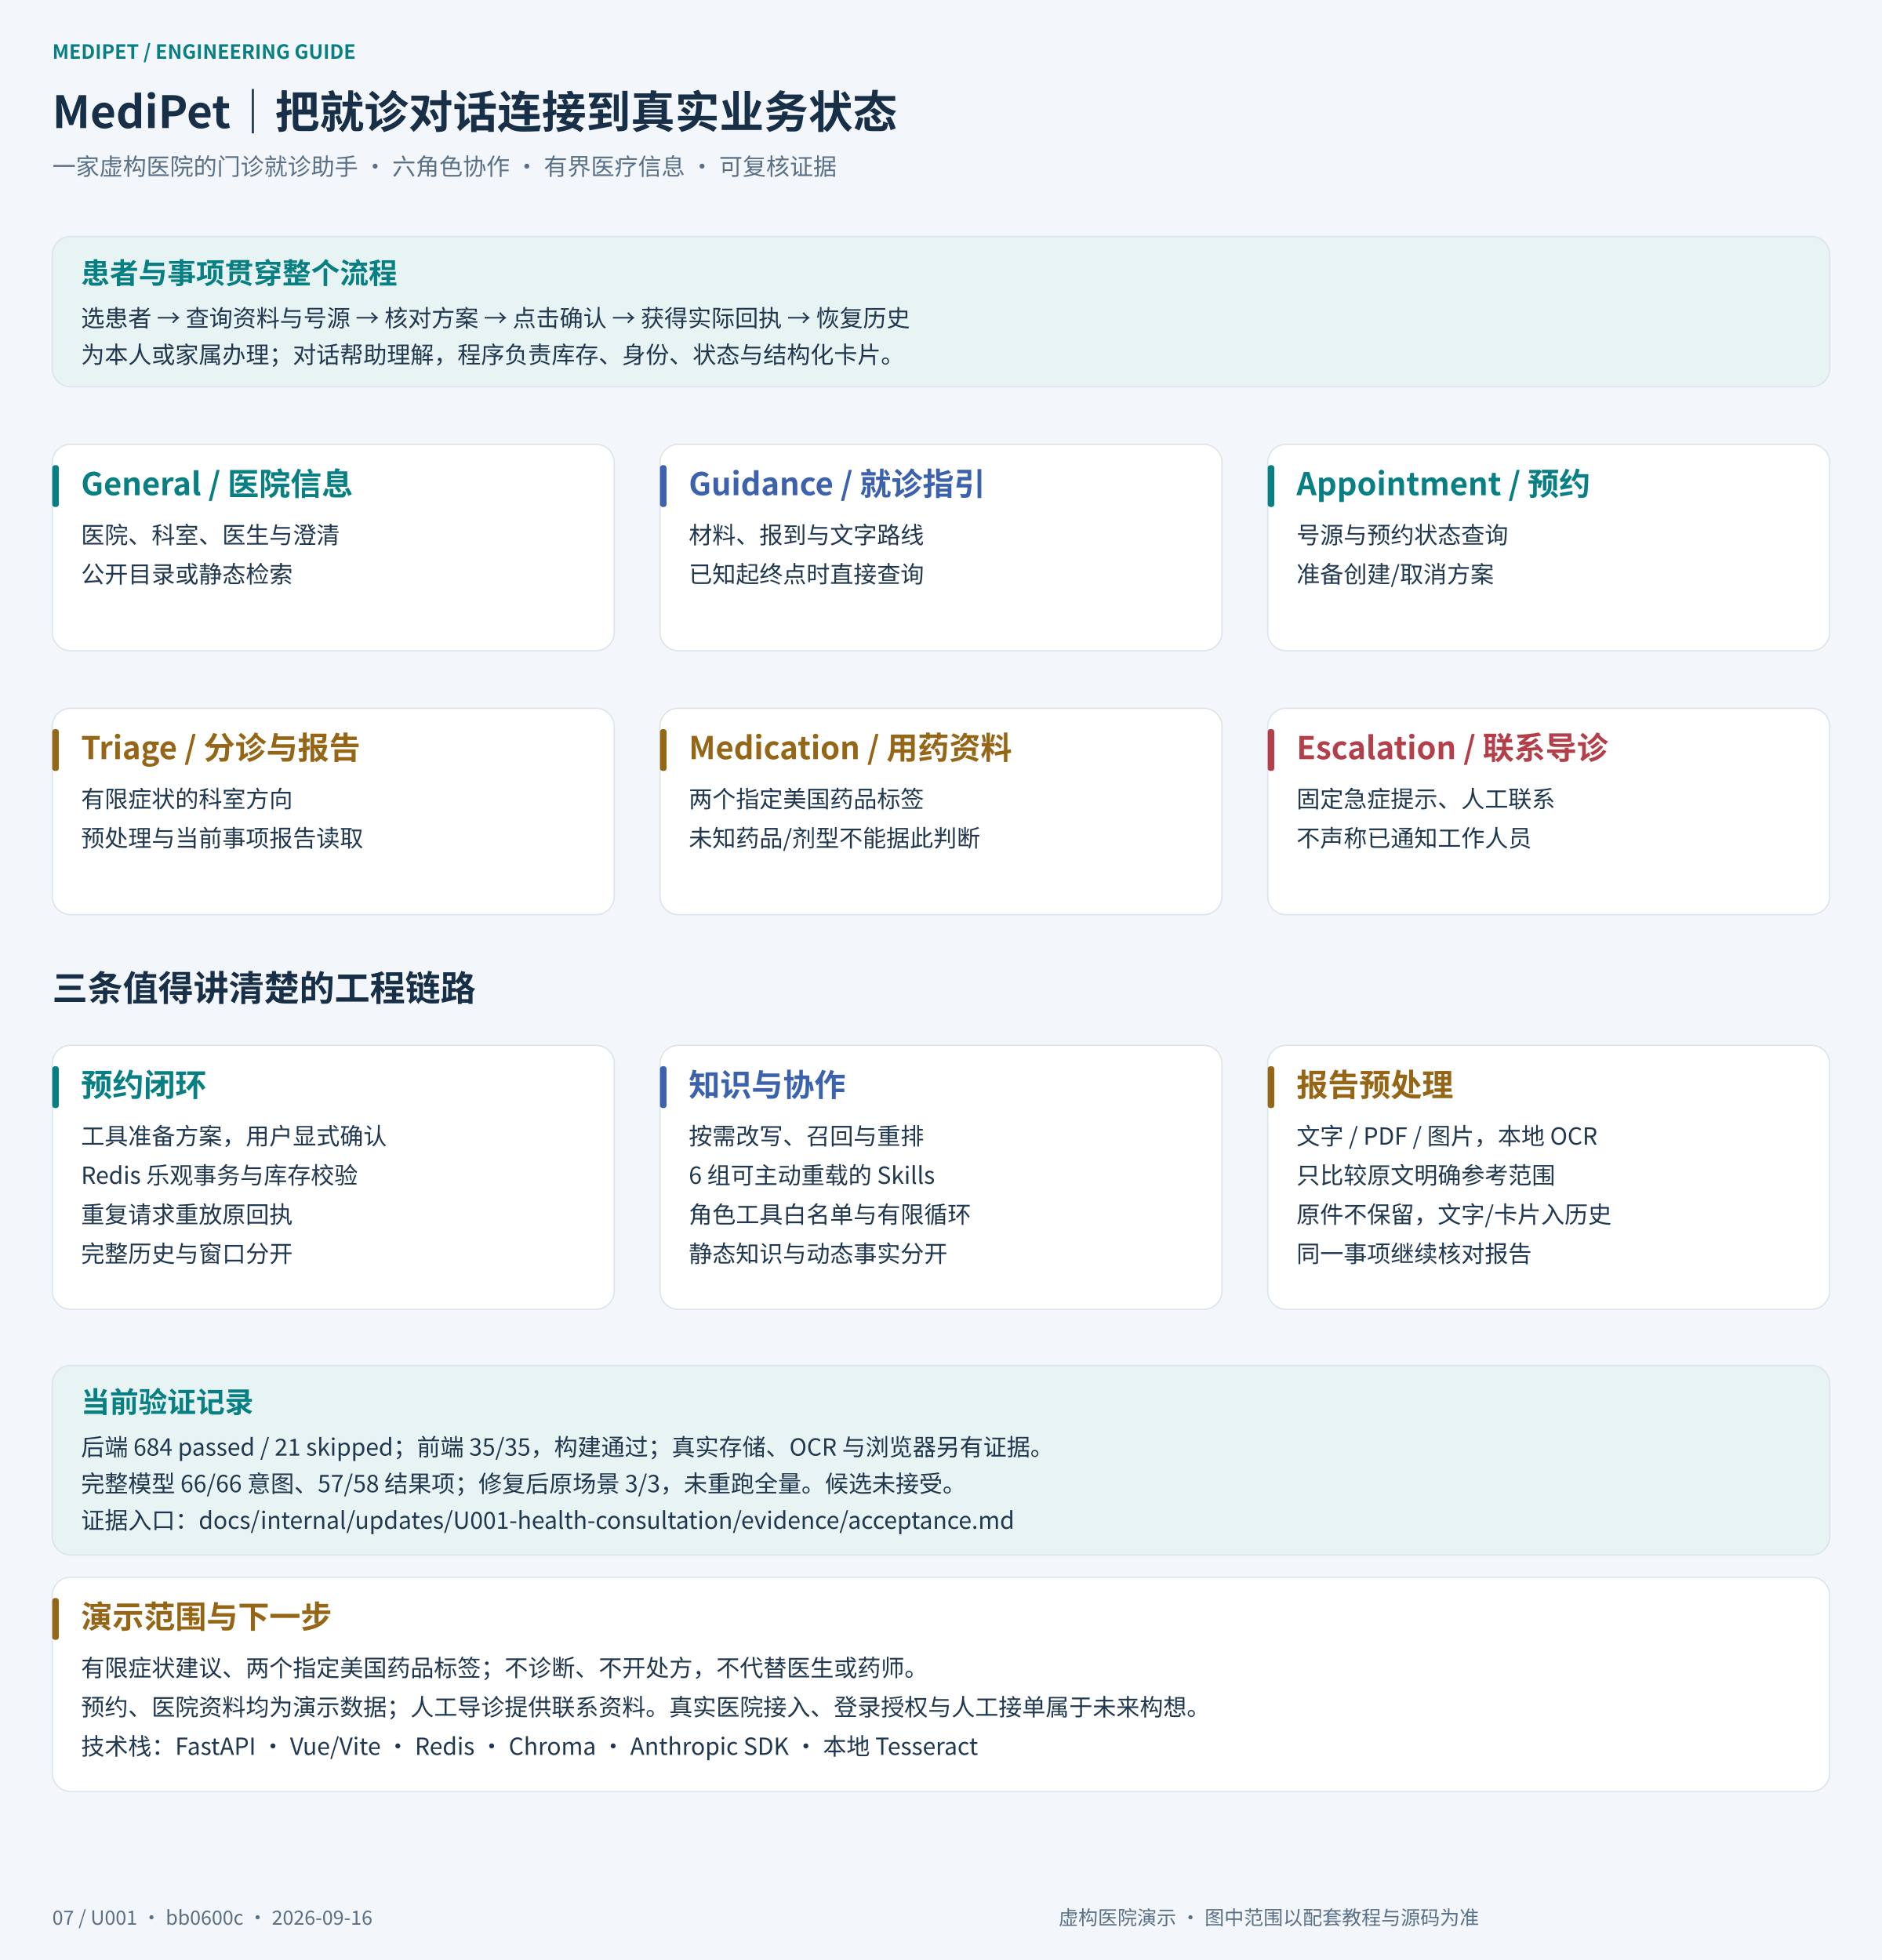
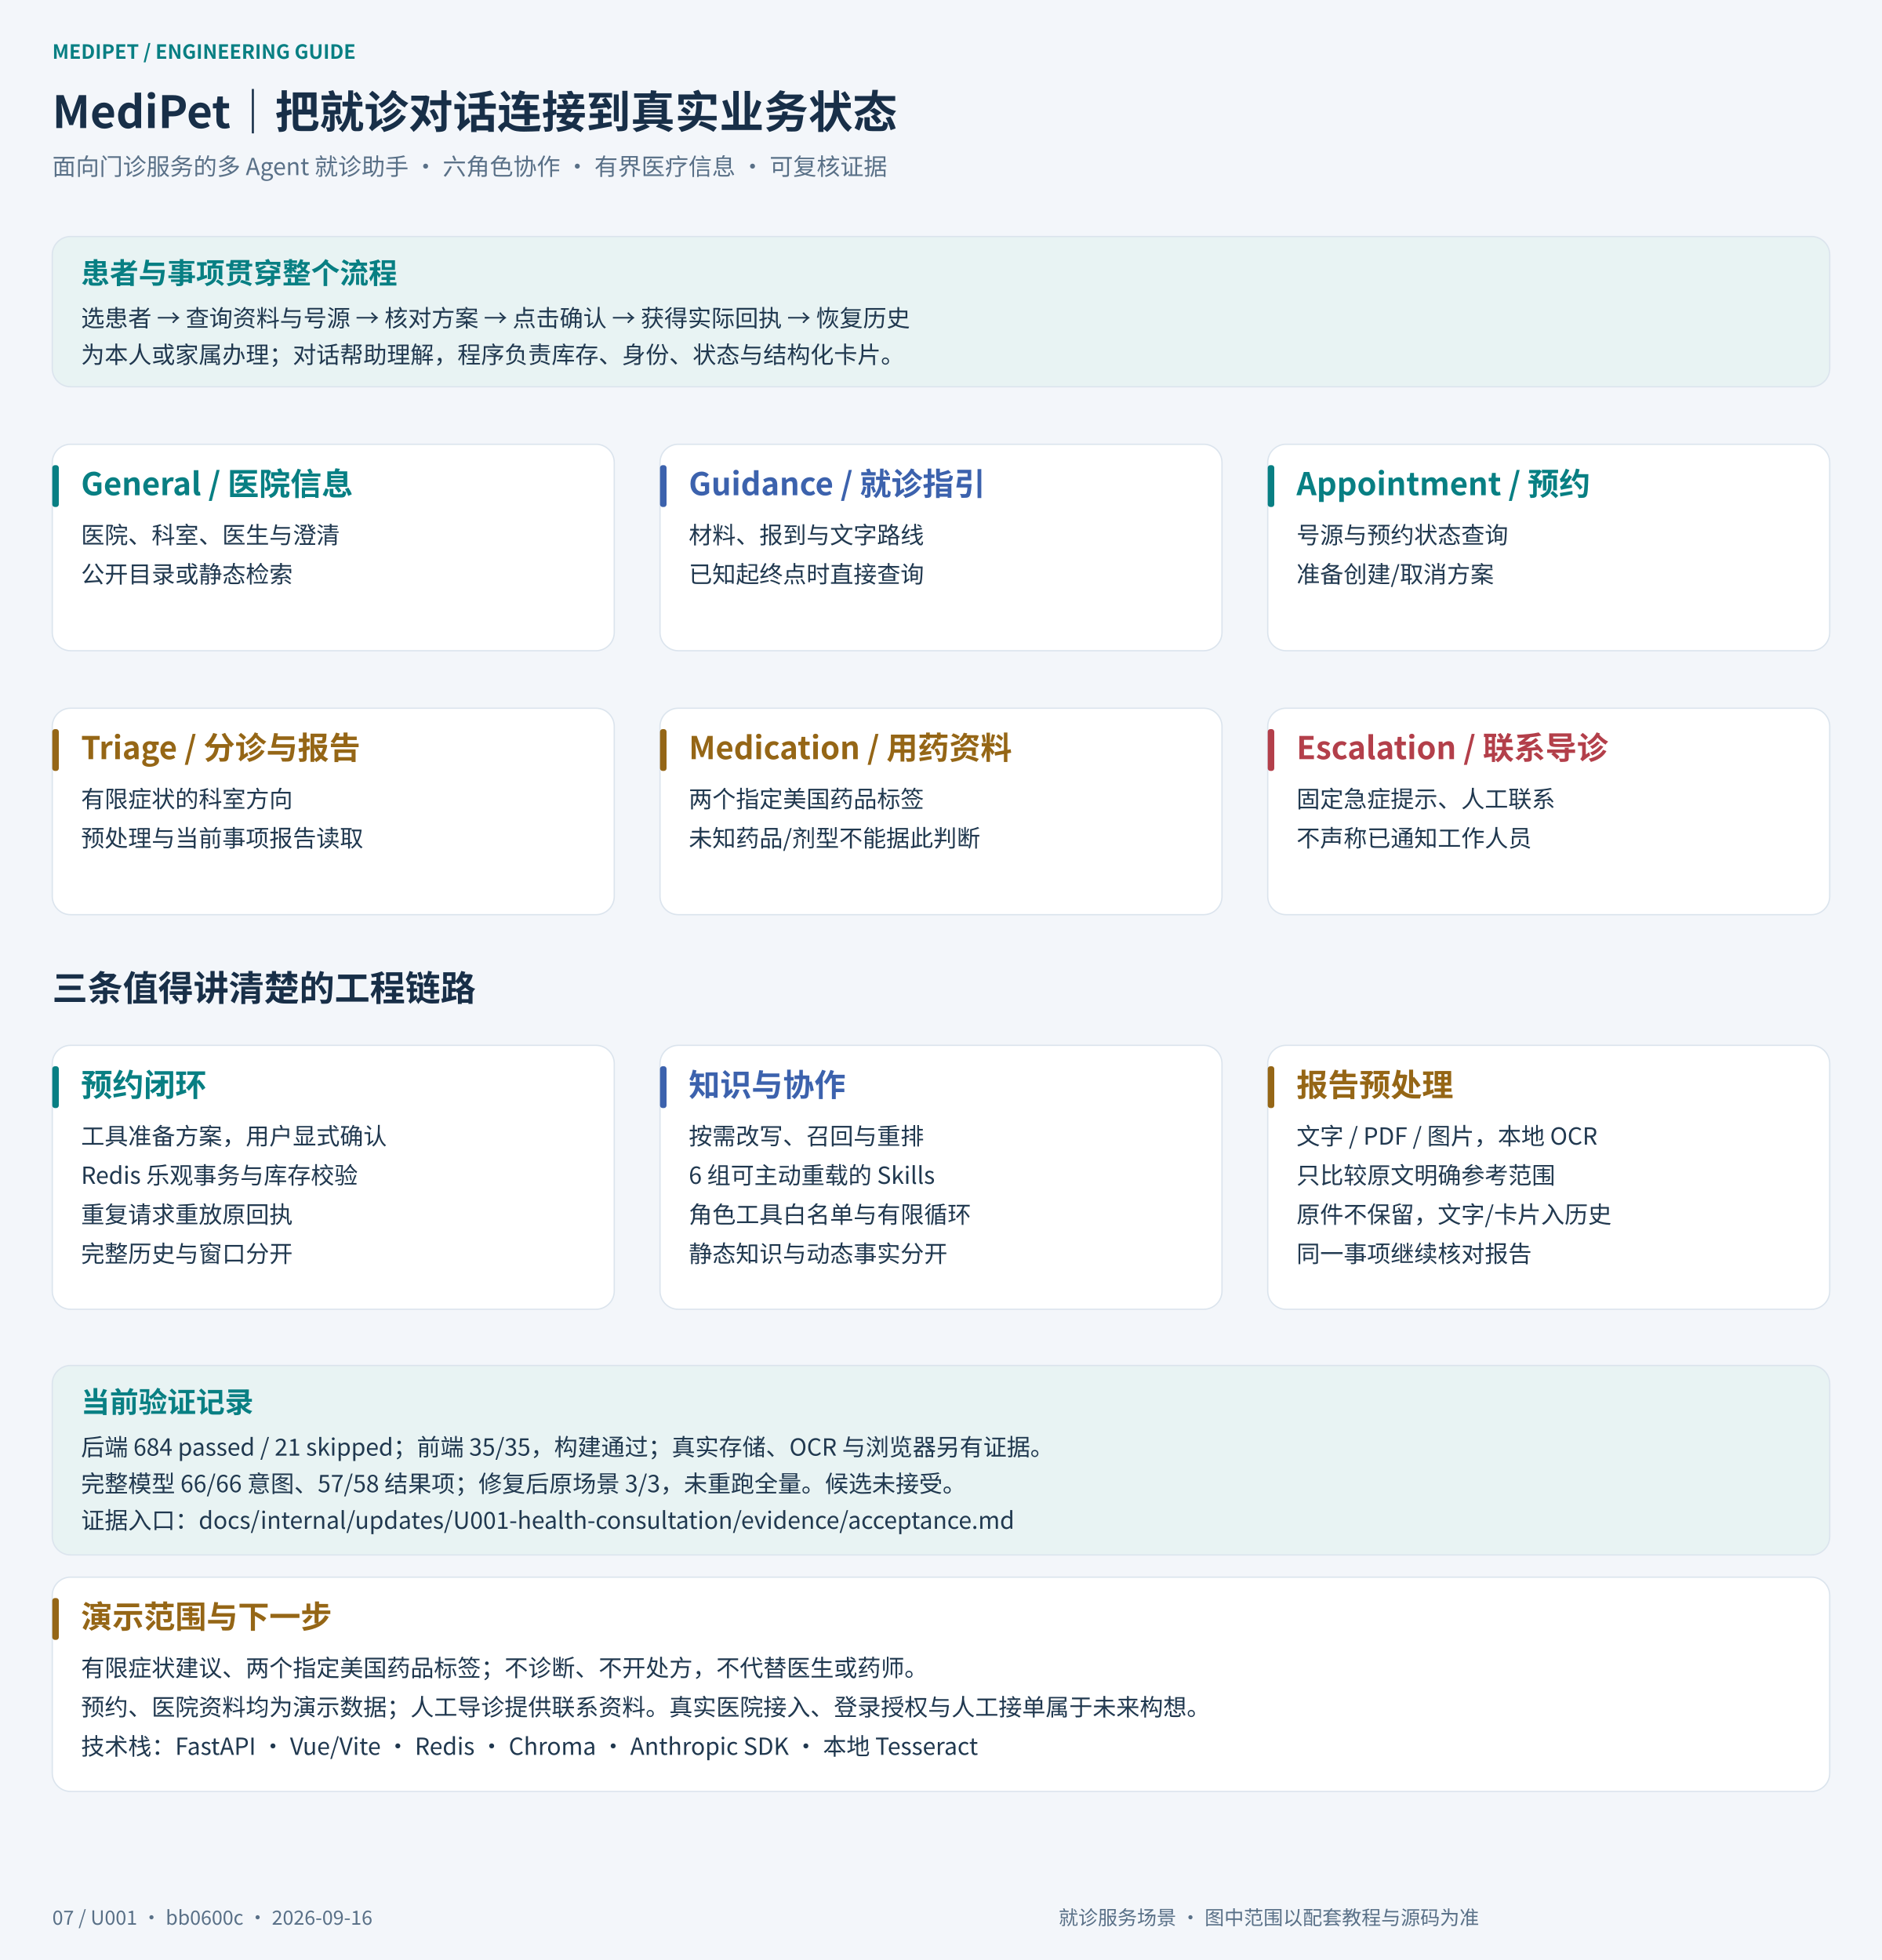
<svg xmlns="http://www.w3.org/2000/svg" width="1440" height="1500" viewBox="0 0 1440 1500" role="img" aria-labelledby="title desc">
  <defs>
    <marker id="arrow" markerWidth="8" markerHeight="8" refX="7" refY="4" orient="auto">
      <path d="M0 0L8 4L0 8Z" fill="#6c8499" />
    </marker>
  </defs>
  <rect width="1440" height="1500" fill="#f3f6fa" />
  <g font-family="Microsoft YaHei, Noto Sans CJK SC, Segoe UI, sans-serif">
    <text id="text-1" x="40" y="45" font-size="15" font-weight="700" fill="#087f83" data-max-width="1200">MEDIPET  /  ENGINEERING GUIDE</text>
    <text id="text-2" x="40" y="98" font-size="34" font-weight="700" fill="#182f48" data-max-width="1300">MediPet｜把就诊对话连接到真实业务状态</text>
-     <text id="text-3" x="40" y="134" font-size="18" font-weight="400" fill="#597087" data-max-width="1360">一家虚构医院的门诊就诊助手 · 六角色协作 · 有界医疗信息 · 可复核证据</text>
+     <text id="text-3" x="40" y="134" font-size="18" font-weight="400" fill="#597087" data-max-width="1360">面向门诊服务的多 Agent 就诊助手 · 六角色协作 · 有界医疗信息 · 可复核证据</text>
    <text id="text-4" x="40" y="1473" font-size="15" font-weight="400" fill="#597087" data-max-width="670">07  /  U001 · bb0600c · 2026-09-16</text>
-     <text id="text-5" x="810" y="1473" font-size="15" font-weight="400" fill="#597087" data-max-width="600">虚构医院演示  ·  图中范围以配套教程与源码为准</text>
+     <text id="text-5" x="810" y="1473" font-size="15" font-weight="400" fill="#597087" data-max-width="600">就诊服务场景  ·  图中范围以配套教程与源码为准</text>
    <rect x="40" y="181" width="1360" height="115" rx="14" fill="#e8f3f3" stroke="#dbe4ed" />
    <text id="text-6" x="62" y="217" font-size="22" font-weight="700" fill="#087f83" data-max-width="1316">患者与事项贯穿整个流程</text>
    <text id="text-7" x="62" y="250" font-size="18" font-weight="400" fill="#20384f" data-max-width="1316">选患者 → 查询资料与号源 → 核对方案 → 点击确认 → 获得实际回执 → 恢复历史</text>
    <text id="text-8" x="62" y="278" font-size="18" font-weight="400" fill="#20384f" data-max-width="1316">为本人或家属办理；对话帮助理解，程序负责库存、身份、状态与结构化卡片。</text>
    <rect x="40" y="340" width="430" height="158" rx="14" fill="white" stroke="#dbe4ed" />
    <rect x="40" y="356" width="5" height="32" rx="2" fill="#087f83" />
    <text id="text-9" x="62" y="379" font-size="24" font-weight="700" fill="#087f83" data-max-width="386">General / 医院信息</text>
    <text id="text-10" x="62" y="416" font-size="18" font-weight="400" fill="#20384f" data-max-width="386">医院、科室、医生与澄清</text>
    <text id="text-11" x="62" y="446" font-size="18" font-weight="400" fill="#20384f" data-max-width="386">公开目录或静态检索</text>
    <rect x="505" y="340" width="430" height="158" rx="14" fill="white" stroke="#dbe4ed" />
    <rect x="505" y="356" width="5" height="32" rx="2" fill="#3c62ad" />
    <text id="text-12" x="527" y="379" font-size="24" font-weight="700" fill="#3c62ad" data-max-width="386">Guidance / 就诊指引</text>
    <text id="text-13" x="527" y="416" font-size="18" font-weight="400" fill="#20384f" data-max-width="386">材料、报到与文字路线</text>
    <text id="text-14" x="527" y="446" font-size="18" font-weight="400" fill="#20384f" data-max-width="386">已知起终点时直接查询</text>
    <rect x="970" y="340" width="430" height="158" rx="14" fill="white" stroke="#dbe4ed" />
    <rect x="970" y="356" width="5" height="32" rx="2" fill="#087f83" />
    <text id="text-15" x="992" y="379" font-size="24" font-weight="700" fill="#087f83" data-max-width="386">Appointment / 预约</text>
    <text id="text-16" x="992" y="416" font-size="18" font-weight="400" fill="#20384f" data-max-width="386">号源与预约状态查询</text>
    <text id="text-17" x="992" y="446" font-size="18" font-weight="400" fill="#20384f" data-max-width="386">准备创建/取消方案</text>
    <rect x="40" y="542" width="430" height="158" rx="14" fill="white" stroke="#dbe4ed" />
    <rect x="40" y="558" width="5" height="32" rx="2" fill="#956616" />
    <text id="text-18" x="62" y="581" font-size="24" font-weight="700" fill="#956616" data-max-width="386">Triage / 分诊与报告</text>
    <text id="text-19" x="62" y="618" font-size="18" font-weight="400" fill="#20384f" data-max-width="386">有限症状的科室方向</text>
    <text id="text-20" x="62" y="648" font-size="18" font-weight="400" fill="#20384f" data-max-width="386">预处理与当前事项报告读取</text>
    <rect x="505" y="542" width="430" height="158" rx="14" fill="white" stroke="#dbe4ed" />
    <rect x="505" y="558" width="5" height="32" rx="2" fill="#956616" />
    <text id="text-21" x="527" y="581" font-size="24" font-weight="700" fill="#956616" data-max-width="386">Medication / 用药资料</text>
    <text id="text-22" x="527" y="618" font-size="18" font-weight="400" fill="#20384f" data-max-width="386">两个指定美国药品标签</text>
    <text id="text-23" x="527" y="648" font-size="18" font-weight="400" fill="#20384f" data-max-width="386">未知药品/剂型不能据此判断</text>
    <rect x="970" y="542" width="430" height="158" rx="14" fill="white" stroke="#dbe4ed" />
    <rect x="970" y="558" width="5" height="32" rx="2" fill="#b33f4a" />
    <text id="text-24" x="992" y="581" font-size="24" font-weight="700" fill="#b33f4a" data-max-width="386">Escalation / 联系导诊</text>
    <text id="text-25" x="992" y="618" font-size="18" font-weight="400" fill="#20384f" data-max-width="386">固定急症提示、人工联系</text>
    <text id="text-26" x="992" y="648" font-size="18" font-weight="400" fill="#20384f" data-max-width="386">不声称已通知工作人员</text>
    <text id="text-27" x="40" y="766" font-size="27" font-weight="700" fill="#182f48" data-max-width="1360">三条值得讲清楚的工程链路</text>
    <rect x="40" y="800" width="430" height="202" rx="14" fill="white" stroke="#dbe4ed" />
    <rect x="40" y="816" width="5" height="32" rx="2" fill="#087f83" />
    <text id="text-28" x="62" y="839" font-size="24" font-weight="700" fill="#087f83" data-max-width="386">预约闭环</text>
    <text id="text-29" x="62" y="876" font-size="18" font-weight="400" fill="#20384f" data-max-width="386">工具准备方案，用户显式确认</text>
    <text id="text-30" x="62" y="906" font-size="18" font-weight="400" fill="#20384f" data-max-width="386">Redis 乐观事务与库存校验</text>
    <text id="text-31" x="62" y="936" font-size="18" font-weight="400" fill="#20384f" data-max-width="386">重复请求重放原回执</text>
    <text id="text-32" x="62" y="966" font-size="18" font-weight="400" fill="#20384f" data-max-width="386">完整历史与窗口分开</text>
    <rect x="505" y="800" width="430" height="202" rx="14" fill="white" stroke="#dbe4ed" />
    <rect x="505" y="816" width="5" height="32" rx="2" fill="#3c62ad" />
    <text id="text-33" x="527" y="839" font-size="24" font-weight="700" fill="#3c62ad" data-max-width="386">知识与协作</text>
    <text id="text-34" x="527" y="876" font-size="18" font-weight="400" fill="#20384f" data-max-width="386">按需改写、召回与重排</text>
    <text id="text-35" x="527" y="906" font-size="18" font-weight="400" fill="#20384f" data-max-width="386">6 组可主动重载的 Skills</text>
    <text id="text-36" x="527" y="936" font-size="18" font-weight="400" fill="#20384f" data-max-width="386">角色工具白名单与有限循环</text>
    <text id="text-37" x="527" y="966" font-size="18" font-weight="400" fill="#20384f" data-max-width="386">静态知识与动态事实分开</text>
    <rect x="970" y="800" width="430" height="202" rx="14" fill="white" stroke="#dbe4ed" />
    <rect x="970" y="816" width="5" height="32" rx="2" fill="#956616" />
    <text id="text-38" x="992" y="839" font-size="24" font-weight="700" fill="#956616" data-max-width="386">报告预处理</text>
    <text id="text-39" x="992" y="876" font-size="18" font-weight="400" fill="#20384f" data-max-width="386">文字 / PDF / 图片，本地 OCR</text>
    <text id="text-40" x="992" y="906" font-size="18" font-weight="400" fill="#20384f" data-max-width="386">只比较原文明确参考范围</text>
    <text id="text-41" x="992" y="936" font-size="18" font-weight="400" fill="#20384f" data-max-width="386">原件不保留，文字/卡片入历史</text>
    <text id="text-42" x="992" y="966" font-size="18" font-weight="400" fill="#20384f" data-max-width="386">同一事项继续核对报告</text>
    <rect x="40" y="1045" width="1360" height="145" rx="14" fill="#e8f3f3" stroke="#dbe4ed" />
    <text id="text-43" x="62" y="1081" font-size="22" font-weight="700" fill="#087f83" data-max-width="1316">当前验证记录</text>
    <text id="text-44" x="62" y="1114" font-size="18" font-weight="400" fill="#20384f" data-max-width="1316">后端 684 passed / 21 skipped；前端 35/35，构建通过；真实存储、OCR 与浏览器另有证据。</text>
    <text id="text-45" x="62" y="1142" font-size="18" font-weight="400" fill="#20384f" data-max-width="1316">完整模型 66/66 意图、57/58 结果项；修复后原场景 3/3，未重跑全量。候选未接受。</text>
    <text id="text-46" x="62" y="1170" font-size="18" font-weight="400" fill="#20384f" data-max-width="1316">证据入口：docs/internal/updates/U001-health-consultation/evidence/acceptance.md</text>
    <rect x="40" y="1207" width="1360" height="164" rx="14" fill="white" stroke="#dbe4ed" />
    <rect x="40" y="1223" width="5" height="32" rx="2" fill="#956616" />
    <text id="text-47" x="62" y="1246" font-size="24" font-weight="700" fill="#956616" data-max-width="1316">演示范围与下一步</text>
    <text id="text-48" x="62" y="1283" font-size="18" font-weight="400" fill="#20384f" data-max-width="1316">有限症状建议、两个指定美国药品标签；不诊断、不开处方，不代替医生或药师。</text>
    <text id="text-49" x="62" y="1313" font-size="18" font-weight="400" fill="#20384f" data-max-width="1316">预约、医院资料均为演示数据；人工导诊提供联系资料。真实医院接入、登录授权与人工接单属于未来构想。</text>
    <text id="text-50" x="62" y="1343" font-size="18" font-weight="400" fill="#20384f" data-max-width="1316">技术栈：FastAPI · Vue/Vite · Redis · Chroma · Anthropic SDK · 本地 Tesseract</text>
  </g>
</svg>
